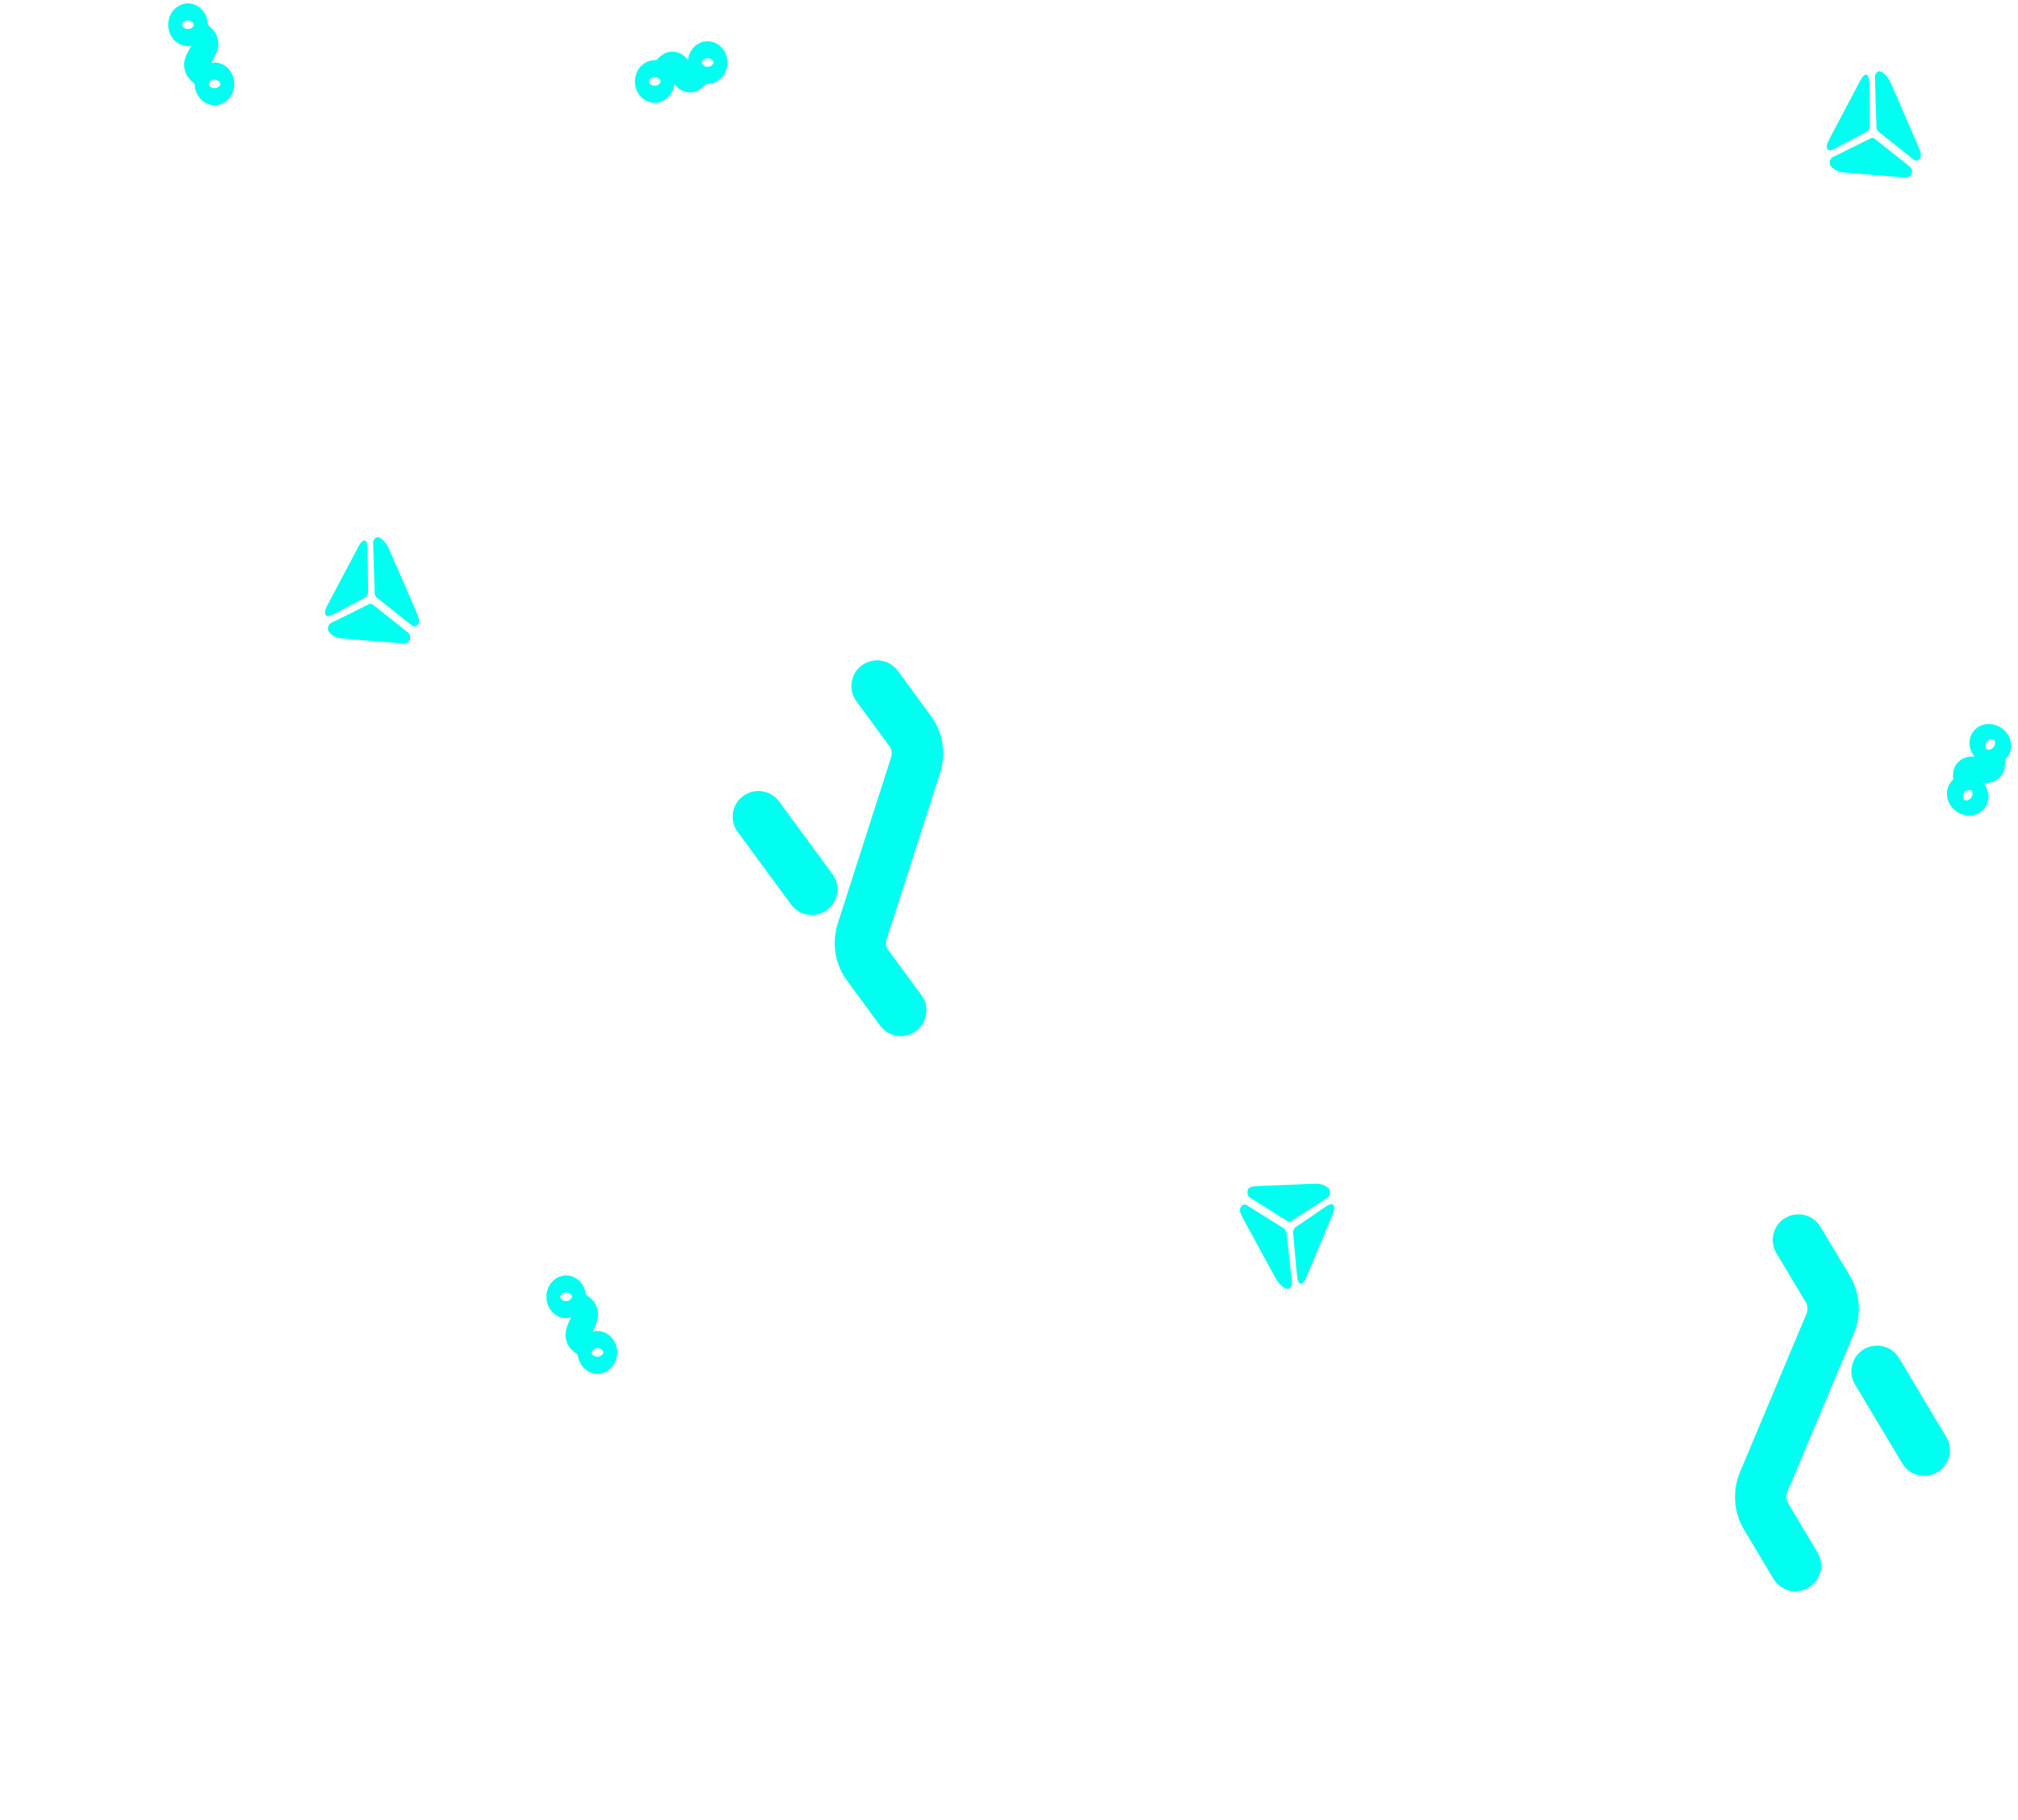
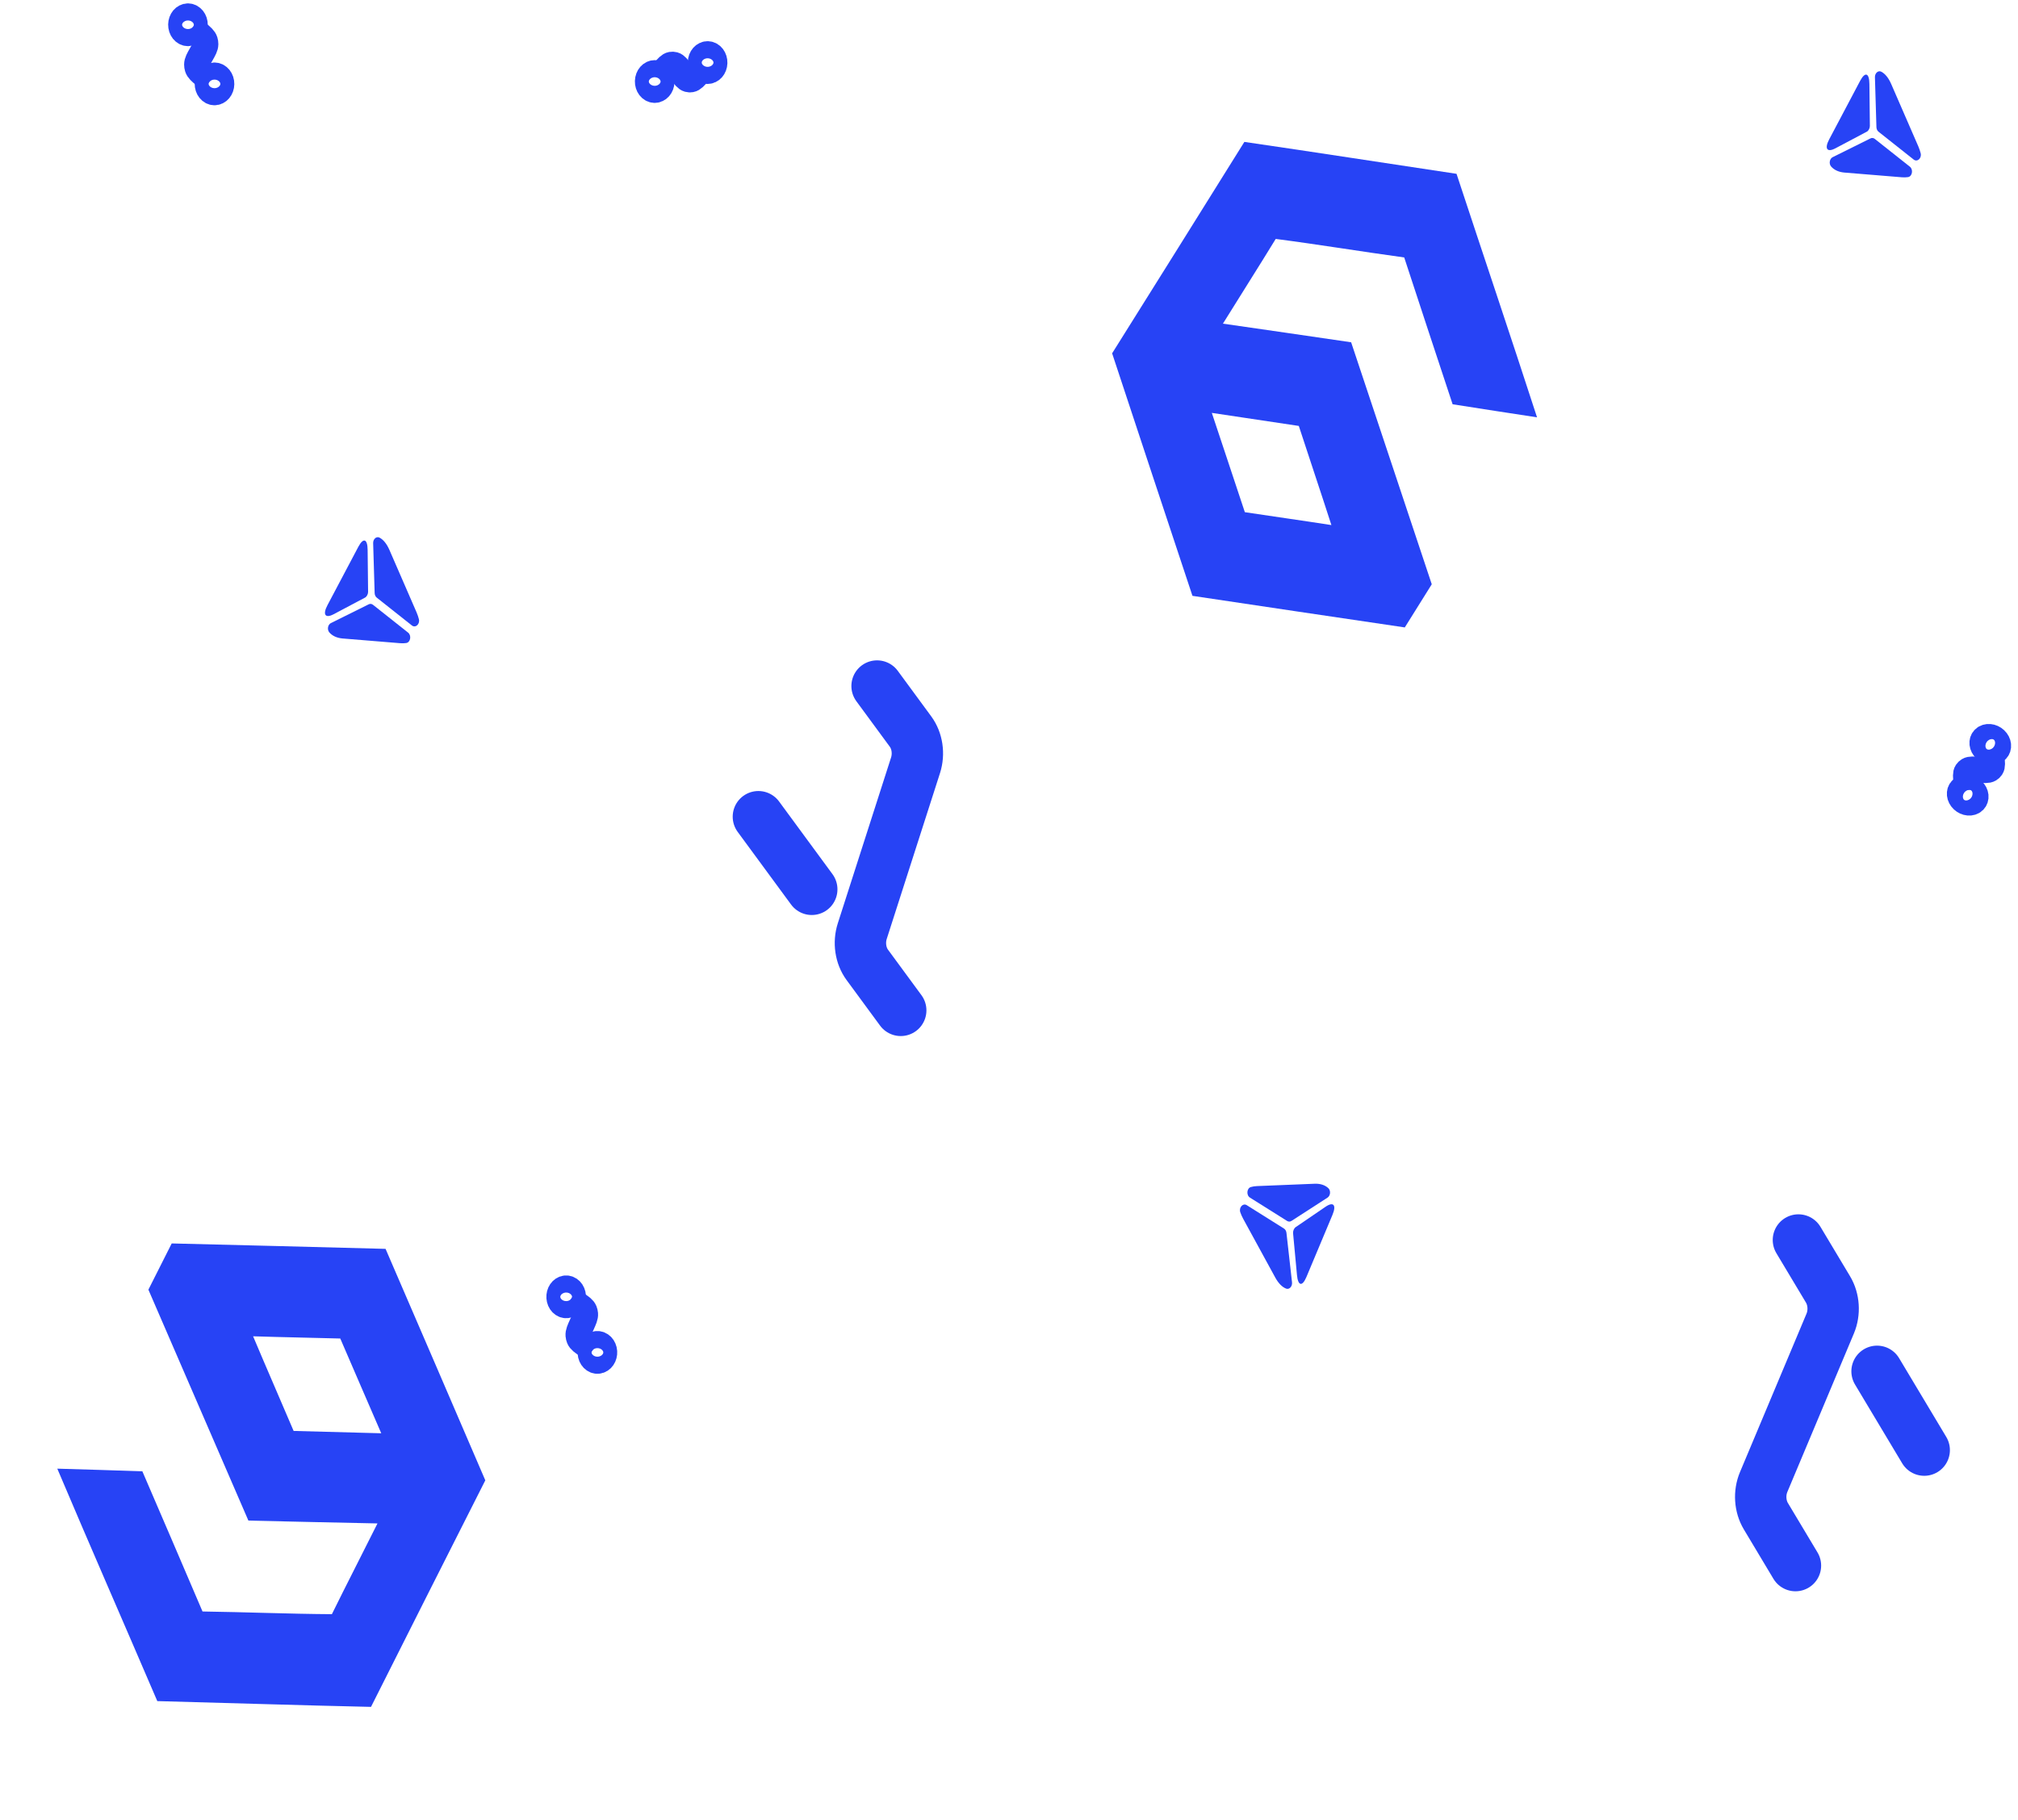
<svg xmlns="http://www.w3.org/2000/svg" width="550" height="496" viewBox="0 0 550 496" fill="none">
-   <path d="M245.494 275.41L236.367 262.991C234.53 260.491 234.004 256.936 235.009 253.807L249.527 208.603C250.532 205.474 250.006 201.919 248.169 199.419L239.042 187M221.245 242.415L206.695 222.618" stroke="#00FFF0" stroke-width="14" stroke-linecap="round" stroke-linejoin="round" />
-   <path d="M164.649 368C164.358 366.766 163.305 366.053 162.297 366.409C161.288 366.765 160.706 368.054 160.997 369.289C161.288 370.523 162.341 371.235 163.35 370.879C164.358 370.524 164.94 369.234 164.649 368Z" stroke="#00FFF0" stroke-width="7" />
-   <path d="M152.484 354.136C152.775 355.371 153.828 356.083 154.836 355.727C155.845 355.371 156.427 354.082 156.136 352.848C155.845 351.613 154.792 350.901 153.783 351.257C152.775 351.613 152.193 352.902 152.484 354.136Z" stroke="#00FFF0" stroke-width="7" />
-   <path d="M155.486 354.287L157.25 355.48C158.447 356.289 159.045 356.694 159.309 357.341C159.412 357.595 159.477 357.87 159.5 358.152C159.558 358.872 159.227 359.604 158.567 361.068C157.906 362.533 157.575 363.265 157.633 363.985C157.656 364.267 157.721 364.542 157.824 364.795C158.088 365.443 158.686 365.847 159.883 366.656L161.647 367.849" stroke="#00FFF0" stroke-width="7" />
-   <path d="M192.924 14.729C191.876 14.681 190.994 15.684 190.955 16.967C190.917 18.251 191.736 19.33 192.784 19.378C193.833 19.425 194.715 18.423 194.754 17.139C194.792 15.855 193.973 14.776 192.924 14.729Z" stroke="#00FFF0" stroke-width="7" />
-   <path d="M178.366 24.546C179.415 24.594 180.297 23.591 180.335 22.307C180.374 21.024 179.555 19.945 178.506 19.897C177.457 19.85 176.576 20.852 176.537 22.136C176.498 23.42 177.317 24.499 178.366 24.546Z" stroke="#00FFF0" stroke-width="7" />
-   <path d="M179.421 21.102L180.897 19.423C181.899 18.285 182.399 17.715 182.984 17.61C183.213 17.569 183.447 17.58 183.673 17.642C184.25 17.799 184.715 18.412 185.645 19.637C186.575 20.863 187.04 21.476 187.617 21.633C187.843 21.695 188.077 21.706 188.306 21.664C188.891 21.559 189.392 20.99 190.393 19.852L191.87 18.172" stroke="#00FFF0" stroke-width="7" />
-   <path d="M339.802 328.51L349.945 334.882C350.316 335.115 350.561 335.548 350.619 336.053L352.137 349.546C352.257 350.648 351.413 351.578 350.539 351.255C349.485 350.854 348.465 349.865 347.586 348.269L343.078 340.011L338.826 332.227C338.497 331.621 338.237 331.022 338.038 330.445C337.597 329.125 338.767 327.86 339.802 328.51Z" fill="#00FFF0" />
-   <path d="M361.822 326.448L351.982 332.805C351.612 333.042 351.182 333.05 350.811 332.817L340.668 326.445C339.633 325.795 339.791 323.894 340.924 323.562C341.423 323.423 341.972 323.334 342.566 323.307L350.212 322.997L358.321 322.666C359.894 322.61 361.145 323.048 362.025 323.863C362.749 324.543 362.624 325.925 361.822 326.448Z" fill="#00FFF0" />
-   <path d="M353.485 347.522L352.424 336.16C352.367 335.55 352.679 334.807 353.116 334.508L361.277 328.94C363.443 327.466 364.289 328.466 363.157 331.164L356.052 348.109C354.915 350.786 353.758 350.529 353.485 347.522Z" fill="#00FFF0" />
-   <path d="M490.151 338L498.218 351.474C499.841 354.186 500.074 357.788 498.818 360.778L480.679 403.978C479.424 406.969 479.656 410.57 481.28 413.282L489.347 426.756M511.583 373.798L524.442 395.277" stroke="#00FFF0" stroke-width="14" stroke-linecap="round" stroke-linejoin="round" />
-   <path d="M49.36 7.167C49.548 8.431 50.538 9.269 51.57 9.038C52.603 8.808 53.287 7.596 53.099 6.332C52.91 5.068 51.921 4.231 50.888 4.462C49.856 4.692 49.171 5.904 49.36 7.167Z" stroke="#00FFF0" stroke-width="7" />
-   <path d="M60.331 22.451C60.143 21.187 59.153 20.35 58.12 20.58C57.088 20.811 56.404 22.022 56.592 23.286C56.781 24.55 57.77 25.388 58.803 25.157C59.835 24.926 60.52 23.715 60.331 22.451Z" stroke="#00FFF0" stroke-width="7" />
-   <path d="M57.356 21.933L55.698 20.53C54.574 19.579 54.012 19.103 53.802 18.427C53.72 18.162 53.678 17.88 53.678 17.597C53.679 16.873 54.068 16.185 54.845 14.809C55.623 13.433 56.011 12.745 56.012 12.022C56.013 11.738 55.971 11.457 55.889 11.192C55.679 10.515 55.117 10.04 53.992 9.088L52.334 7.685" stroke="#00FFF0" stroke-width="7" />
-   <path d="M537.982 218.34C538.746 217.613 538.609 216.312 537.676 215.434C536.744 214.556 535.369 214.434 534.605 215.161C533.841 215.888 533.978 217.189 534.91 218.066C535.843 218.944 537.218 219.067 537.982 218.34Z" stroke="#00FFF0" stroke-width="7" />
-   <path d="M540.756 201.316C539.992 202.043 540.129 203.344 541.061 204.222C541.994 205.099 543.369 205.222 544.133 204.495C544.897 203.768 544.76 202.467 543.827 201.589C542.895 200.711 541.52 200.589 540.756 201.316Z" stroke="#00FFF0" stroke-width="7" />
-   <path d="M542.597 204.358L542.827 206.537C542.982 208.015 543.06 208.754 542.732 209.246C542.603 209.439 542.433 209.601 542.23 209.723C541.712 210.036 540.931 209.967 539.369 209.828C537.807 209.689 537.026 209.62 536.508 209.932C536.305 210.055 536.135 210.217 536.006 210.41C535.678 210.902 535.756 211.641 535.911 213.118L536.141 215.298" stroke="#00FFF0" stroke-width="7" />
-   <path d="M521.561 43.489L511.989 35.907C511.639 35.629 511.43 35.169 511.414 34.659L511.007 21.048C510.977 19.937 511.893 19.115 512.736 19.543C513.752 20.071 514.686 21.18 515.431 22.876L519.241 31.644L522.836 39.91C523.113 40.553 523.323 41.181 523.474 41.779C523.805 43.147 522.537 44.262 521.561 43.489Z" fill="#00FFF0" />
-   <path d="M499.483 42.845L509.793 37.725C510.18 37.534 510.608 37.578 510.959 37.855L520.531 45.438C521.507 46.211 521.195 48.083 520.04 48.274C519.532 48.351 518.979 48.373 518.386 48.327L510.753 47.699L502.657 47.036C501.088 46.899 499.879 46.31 499.069 45.392C498.405 44.627 498.642 43.266 499.483 42.845Z" fill="#00FFF0" />
-   <path d="M509.5 22.897L509.627 34.332C509.634 34.945 509.263 35.647 508.803 35.891L500.229 40.432C497.953 41.633 497.194 40.535 498.54 37.989L506.994 21.999C508.344 19.474 509.473 19.872 509.5 22.897Z" fill="#00FFF0" />
-   <path d="M112.256 170.489L102.684 162.907C102.334 162.629 102.126 162.169 102.109 161.659L101.702 148.048C101.672 146.937 102.589 146.115 103.431 146.543C104.447 147.071 105.381 148.18 106.126 149.876L109.937 158.644L113.531 166.91C113.808 167.553 114.019 168.181 114.169 168.779C114.5 170.147 113.233 171.262 112.256 170.489Z" fill="#00FFF0" />
-   <path d="M90.178 169.845L100.489 164.725C100.876 164.534 101.304 164.578 101.654 164.855L111.226 172.438C112.202 173.211 111.89 175.083 110.735 175.274C110.228 175.351 109.674 175.373 109.081 175.327L101.448 174.699L93.352 174.036C91.783 173.899 90.574 173.31 89.764 172.392C89.1 171.626 89.338 170.266 90.178 169.845Z" fill="#00FFF0" />
-   <path d="M100.196 149.897L100.323 161.332C100.33 161.945 99.959 162.647 99.499 162.89L90.924 167.432C88.648 168.633 87.889 167.534 89.235 164.989L97.689 148.999C99.039 146.474 100.169 146.872 100.196 149.897Z" fill="#00FFF0" />
+   <path d="M245.494 275.41L236.367 262.991C234.53 260.491 234.004 256.936 235.009 253.807L249.527 208.603C250.532 205.474 250.006 201.919 248.169 199.419L239.042 187M221.245 242.415L206.695 222.618" stroke="#2743F5" stroke-width="14" stroke-linecap="round" stroke-linejoin="round" />
+   <path d="M164.649 368C164.358 366.766 163.305 366.053 162.297 366.409C161.288 366.765 160.706 368.054 160.997 369.289C161.288 370.523 162.341 371.235 163.35 370.879C164.358 370.524 164.94 369.234 164.649 368Z" stroke="#2743F5" stroke-width="7" />
+   <path d="M152.484 354.136C152.775 355.371 153.828 356.083 154.836 355.727C155.845 355.371 156.427 354.082 156.136 352.848C155.845 351.613 154.792 350.901 153.783 351.257C152.775 351.613 152.193 352.902 152.484 354.136Z" stroke="#2743F5" stroke-width="7" />
+   <path d="M155.486 354.287L157.25 355.48C158.447 356.289 159.045 356.694 159.309 357.341C159.412 357.595 159.477 357.87 159.5 358.152C159.558 358.872 159.227 359.604 158.567 361.068C157.906 362.533 157.575 363.265 157.633 363.985C157.656 364.267 157.721 364.542 157.824 364.795C158.088 365.443 158.686 365.847 159.883 366.656L161.647 367.849" stroke="#2743F5" stroke-width="7" />
+   <path d="M192.924 14.729C191.876 14.681 190.994 15.684 190.955 16.967C190.917 18.251 191.736 19.33 192.784 19.378C193.833 19.425 194.715 18.423 194.754 17.139C194.792 15.855 193.973 14.776 192.924 14.729Z" stroke="#2743F5" stroke-width="7" />
+   <path d="M178.366 24.546C179.415 24.594 180.297 23.591 180.335 22.307C180.374 21.024 179.555 19.945 178.506 19.897C177.457 19.85 176.576 20.852 176.537 22.136C176.498 23.42 177.317 24.499 178.366 24.546Z" stroke="#2743F5" stroke-width="7" />
+   <path d="M179.421 21.102L180.897 19.423C181.899 18.285 182.399 17.715 182.984 17.61C183.213 17.569 183.447 17.58 183.673 17.642C184.25 17.799 184.715 18.412 185.645 19.637C186.575 20.863 187.04 21.476 187.617 21.633C187.843 21.695 188.077 21.706 188.306 21.664C188.891 21.559 189.392 20.99 190.393 19.852L191.87 18.172" stroke="#2743F5" stroke-width="7" />
+   <path d="M339.802 328.51L349.945 334.882C350.316 335.115 350.561 335.548 350.619 336.053L352.137 349.546C352.257 350.648 351.413 351.578 350.539 351.255C349.485 350.854 348.465 349.865 347.586 348.269L343.078 340.011L338.826 332.227C338.497 331.621 338.237 331.022 338.038 330.445C337.597 329.125 338.767 327.86 339.802 328.51Z" fill="#2743F5" />
+   <path d="M361.822 326.448L351.982 332.805C351.612 333.042 351.182 333.05 350.811 332.817L340.668 326.445C339.633 325.795 339.791 323.894 340.924 323.562C341.423 323.423 341.972 323.334 342.566 323.307L350.212 322.997L358.321 322.666C359.894 322.61 361.145 323.048 362.025 323.863C362.749 324.543 362.624 325.925 361.822 326.448Z" fill="#2743F5" />
+   <path d="M353.485 347.522L352.424 336.16C352.367 335.55 352.679 334.807 353.116 334.508L361.277 328.94C363.443 327.466 364.289 328.466 363.157 331.164L356.052 348.109C354.915 350.786 353.758 350.529 353.485 347.522Z" fill="#2743F5" />
+   <path fill-rule="evenodd" clip-rule="evenodd" d="M68.982 364.25C72.615 372.88 76.364 381.44 80.027 390.05C87.984 390.258 95.941 390.454 103.907 390.686C100.162 382.09 96.474 373.46 92.74 364.856C84.823 364.636 76.901 364.506 68.982 364.25ZM46.797 338.939C66.232 339.411 85.658 339.902 105.084 340.418C114.147 361.447 123.244 382.461 132.269 403.512C121.864 424.078 111.474 444.656 101.116 465.266C81.693 464.837 62.287 464.199 42.871 463.69C33.809 442.551 24.59 421.523 15.616 400.331C23.345 400.562 31.072 400.783 38.799 401.055C44.264 413.787 49.772 426.502 55.196 439.263C66.956 439.425 78.697 439.922 90.453 439.997C94.535 431.706 98.76 423.521 102.881 415.26C91.158 415.024 79.424 414.756 67.699 414.483C58.583 393.533 49.56 372.507 40.445 351.541C42.566 347.337 44.689 343.144 46.797 338.939Z" fill="#2743F5" />
+   <path d="M490.151 338L498.218 351.474C499.841 354.186 500.074 357.788 498.818 360.778L480.679 403.978C479.424 406.969 479.656 410.57 481.28 413.282L489.347 426.756M511.583 373.798L524.442 395.277" stroke="#2743F5" stroke-width="14" stroke-linecap="round" stroke-linejoin="round" />
+   <path d="M49.36 7.167C49.548 8.431 50.538 9.269 51.57 9.038C52.603 8.808 53.287 7.596 53.099 6.332C52.91 5.068 51.921 4.231 50.888 4.462C49.856 4.692 49.171 5.904 49.36 7.167Z" stroke="#2743F5" stroke-width="7" />
+   <path d="M60.331 22.451C60.143 21.187 59.153 20.35 58.12 20.58C57.088 20.811 56.404 22.022 56.592 23.286C56.781 24.55 57.77 25.388 58.803 25.157C59.835 24.926 60.52 23.715 60.331 22.451Z" stroke="#2743F5" stroke-width="7" />
+   <path d="M57.356 21.933L55.698 20.53C54.574 19.579 54.012 19.103 53.802 18.427C53.72 18.162 53.678 17.88 53.678 17.597C53.679 16.873 54.068 16.185 54.845 14.809C55.623 13.433 56.011 12.745 56.012 12.022C56.013 11.738 55.971 11.457 55.889 11.192C55.679 10.515 55.117 10.04 53.992 9.088L52.334 7.685" stroke="#2743F5" stroke-width="7" />
+   <path d="M537.982 218.34C538.746 217.613 538.609 216.312 537.676 215.434C536.744 214.556 535.369 214.434 534.605 215.161C533.841 215.888 533.978 217.189 534.91 218.066C535.843 218.944 537.218 219.067 537.982 218.34Z" stroke="#2743F5" stroke-width="7" />
+   <path d="M540.756 201.316C539.992 202.043 540.129 203.344 541.061 204.222C541.994 205.099 543.369 205.222 544.133 204.495C544.897 203.768 544.76 202.467 543.827 201.589C542.895 200.711 541.52 200.589 540.756 201.316Z" stroke="#2743F5" stroke-width="7" />
+   <path d="M542.597 204.358L542.827 206.537C542.982 208.015 543.06 208.754 542.732 209.246C542.603 209.439 542.433 209.601 542.23 209.723C541.712 210.036 540.931 209.967 539.369 209.828C537.807 209.689 537.026 209.62 536.508 209.932C536.305 210.055 536.135 210.217 536.006 210.41C535.678 210.902 535.756 211.641 535.911 213.118L536.141 215.298" stroke="#2743F5" stroke-width="7" />
+   <path d="M521.561 43.489L511.989 35.907C511.639 35.629 511.43 35.169 511.414 34.659L511.007 21.048C510.977 19.937 511.893 19.115 512.736 19.543C513.752 20.071 514.686 21.18 515.431 22.876L519.241 31.644L522.836 39.91C523.113 40.553 523.323 41.181 523.474 41.779C523.805 43.147 522.537 44.262 521.561 43.489Z" fill="#2743F5" />
+   <path d="M499.483 42.845L509.793 37.725C510.18 37.534 510.608 37.578 510.959 37.855L520.531 45.438C521.507 46.211 521.195 48.083 520.04 48.274C519.532 48.351 518.979 48.373 518.386 48.327L510.753 47.699L502.657 47.036C501.088 46.899 499.879 46.31 499.069 45.392C498.405 44.627 498.642 43.266 499.483 42.845Z" fill="#2743F5" />
+   <path d="M509.5 22.897L509.627 34.332C509.634 34.945 509.263 35.647 508.803 35.891L500.229 40.432C497.953 41.633 497.194 40.535 498.54 37.989L506.994 21.999C508.344 19.474 509.473 19.872 509.5 22.897Z" fill="#2743F5" />
+   <path d="M112.256 170.489L102.684 162.907C102.334 162.629 102.126 162.169 102.109 161.659L101.702 148.048C101.672 146.937 102.589 146.115 103.431 146.543C104.447 147.071 105.381 148.18 106.126 149.876L109.937 158.644L113.531 166.91C113.808 167.553 114.019 168.181 114.169 168.779C114.5 170.147 113.233 171.262 112.256 170.489Z" fill="#2743F5" />
+   <path d="M90.178 169.845L100.489 164.725C100.876 164.534 101.304 164.578 101.654 164.855L111.226 172.438C112.202 173.211 111.89 175.083 110.735 175.274C110.228 175.351 109.674 175.373 109.081 175.327L101.448 174.699L93.352 174.036C91.783 173.899 90.574 173.31 89.764 172.392C89.1 171.626 89.338 170.266 90.178 169.845Z" fill="#2743F5" />
+   <path d="M100.196 149.897L100.323 161.332C100.33 161.945 99.959 162.647 99.499 162.89L90.924 167.432C88.648 168.633 87.889 167.534 89.235 164.989L97.689 148.999C99.039 146.474 100.169 146.872 100.196 149.897Z" fill="#2743F5" />
+   <path fill-rule="evenodd" clip-rule="evenodd" d="M362.868 143.124C359.959 134.092 356.927 125.116 353.986 116.1C346.086 114.919 338.185 113.751 330.278 112.545C333.302 121.557 336.266 130.594 339.278 139.612C347.138 140.801 355.009 141.9 362.868 143.124ZM382.873 171.024C363.574 168.175 344.286 165.309 324.999 162.416C317.7 140.384 310.365 118.362 303.106 96.311C315.139 77.122 327.159 57.919 339.149 38.68C358.44 41.485 377.696 44.495 396.973 47.379C404.262 69.521 411.717 91.572 418.914 113.756C411.243 112.58 403.573 111.415 395.907 110.198C391.509 96.861 387.068 83.535 382.714 70.175C371.026 68.573 359.385 66.642 347.693 65.128C342.955 72.878 338.082 80.504 333.307 88.219C344.952 89.89 356.605 91.593 368.249 93.299C375.607 115.26 382.867 137.285 390.223 159.262C387.769 163.185 385.315 167.098 382.873 171.024Z" fill="#2743F5" />
</svg>
